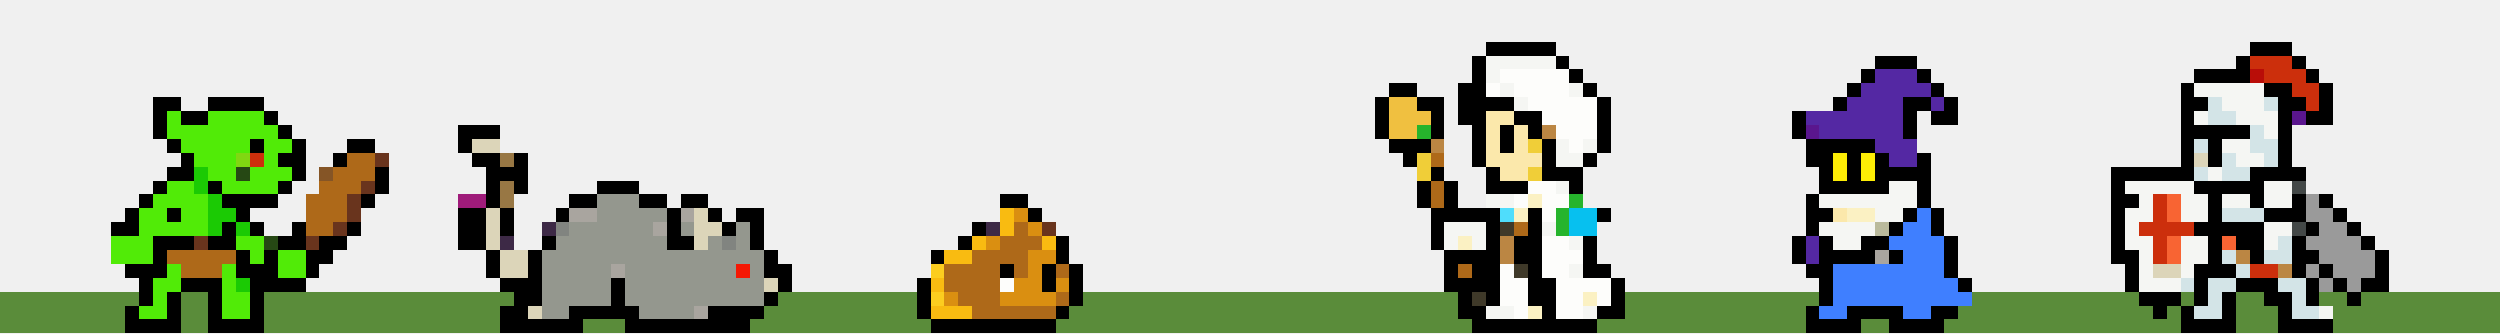
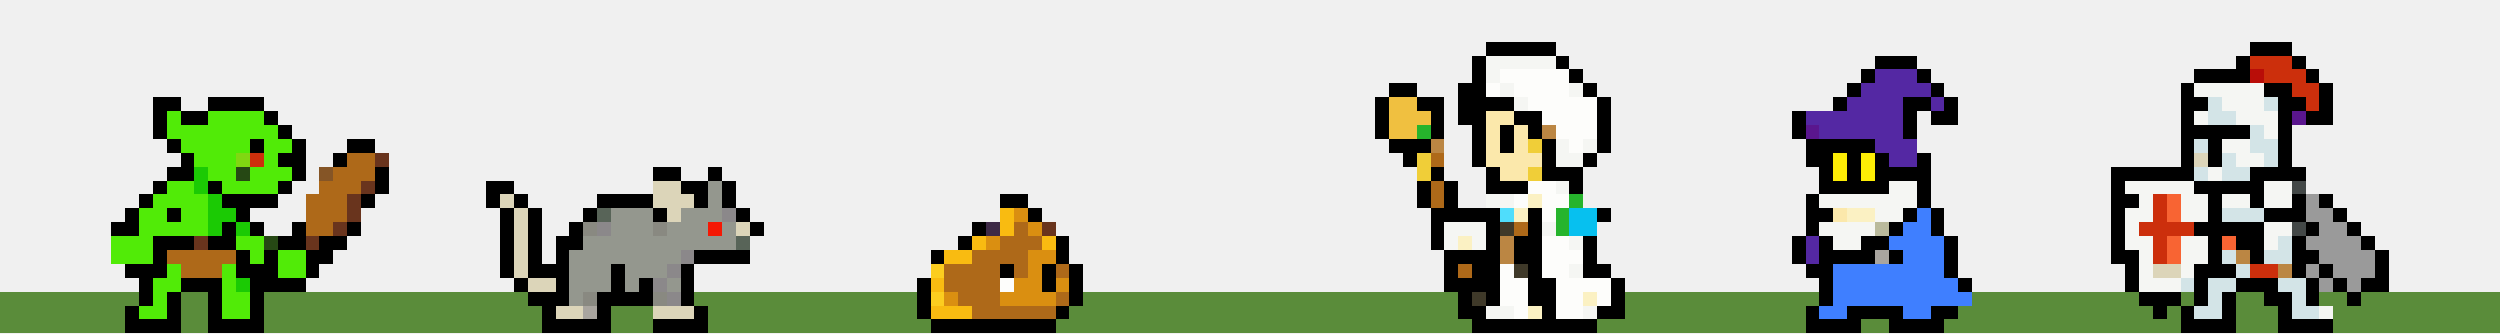
<svg xmlns="http://www.w3.org/2000/svg" viewBox="0 0 180 24" width="960" height="128" shape-rendering="crispEdges">
  <defs>
    <filter id="flash">
      <feFlood flood-color="#ffffff" />
      <feComposite operator="in" in2="SourceAlpha" />
+     </filter>
+     <filter id="hit" color-interpolation-filters="sRGB">
+       <feComponentTransfer>
+         <feFuncR type="gamma" exponent="0.6" />
+         <feFuncG type="gamma" exponent="0.6" />
+         <feFuncB type="gamma" exponent="0.6" />
+       </feComponentTransfer>
    </filter>
    <g id="a0">
      <path fill="#000000" d="M5 7h2v1h-2zM9 7h4v1h-4zM5 8h1v1h-1zM7 8h2v1h-2zM13 8h1v1h-1zM5 9h1v1h-1zM14 9h1v1h-1zM6 10h1v1h-1zM12 10h1v1h-1zM15 10h1v1h-1zM19 10h2v1h-2zM7 11h1v1h-1zM14 11h2v1h-2zM18 11h1v1h-1zM6 12h2v1h-2zM15 12h1v1h-1zM21 12h1v1h-1zM5 13h1v1h-1zM9 13h1v1h-1zM14 13h1v1h-1zM21 13h1v1h-1zM4 14h1v1h-1zM10 14h4v1h-4zM20 14h1v1h-1zM3 15h1v1h-1zM6 15h1v1h-1zM11 15h1v1h-1zM2 16h2v1h-2zM10 16h1v1h-1zM12 16h1v1h-1zM15 16h1v1h-1zM19 16h1v1h-1zM5 17h3v1h-3zM9 17h2v1h-2zM14 17h2v1h-2zM17 17h2v1h-2zM5 18h1v1h-1zM11 18h1v1h-1zM13 18h1v1h-1zM16 18h2v1h-2zM3 19h3v1h-3zM11 19h3v1h-3zM16 19h1v1h-1zM4 20h1v1h-1zM7 20h3v1h-3zM12 20h4v1h-4zM4 21h1v1h-1zM6 21h1v1h-1zM9 21h1v1h-1zM12 21h1v1h-1zM3 22h1v1h-1zM6 22h1v1h-1zM9 22h1v1h-1zM12 22h1v1h-1zM3 23h4v1h-4zM9 23h4v1h-4z" />
      <path fill="#1bca04" d="M8 12h1v1h-1zM8 13h1v1h-1zM9 14h1v1h-1zM9 15h2v1h-2zM9 16h1v1h-1zM11 16h1v1h-1zM11 20h1v1h-1z" />
      <path fill="#264814" d="M11 12h1v1h-1zM13 17h1v1h-1z" />
      <path fill="#51eb07" d="M6 8h1v1h-1zM9 8h4v1h-4zM6 9h8v1h-8zM7 10h5v1h-5zM13 10h2v1h-2zM8 11h3v1h-3zM13 11h1v1h-1zM9 12h2v1h-2zM12 12h3v1h-3zM6 13h2v1h-2zM10 13h4v1h-4zM5 14h4v1h-4zM4 15h2v1h-2zM7 15h2v1h-2zM4 16h5v1h-5zM2 17h3v1h-3zM11 17h2v1h-2zM2 18h3v1h-3zM12 18h1v1h-1zM14 18h2v1h-2zM6 19h1v1h-1zM10 19h1v1h-1zM14 19h2v1h-2zM5 20h2v1h-2zM10 20h1v1h-1zM5 21h1v1h-1zM10 21h2v1h-2zM4 22h2v1h-2zM10 22h2v1h-2z" />
      <path fill="#69341d" d="M21 11h1v1h-1zM20 13h1v1h-1zM19 14h1v1h-1zM19 15h1v1h-1zM18 16h1v1h-1zM8 17h1v1h-1zM16 17h1v1h-1z" />
      <path fill="#81d712" d="M11 11h1v1h-1z" />
      <path fill="#855526" d="M17 12h1v1h-1z" />
      <path fill="#ae6919" d="M19 11h2v1h-2zM18 12h3v1h-3zM17 13h3v1h-3zM16 14h3v1h-3zM16 15h3v1h-3zM16 16h2v1h-2zM6 18h5v1h-5zM7 19h3v1h-3z" />
      <path fill="#cc2f0c" d="M12 11h1v1h-1z" />
    </g>
+     <clipPath id="a0u">
+       <rect x="0" y="0" width="24" height="15" />
+     </clipPath>
+     <clipPath id="a0l">
+       <rect x="0" y="16" width="24" height="8" />
+     </clipPath>
    <g id="a1">
      <path fill="#000000" d="M0 9h3v1h-3zM0 10h1v1h-1zM1 11h2v1h-2zM4 11h1v1h-1zM2 12h3v1h-3zM2 13h1v1h-1zM4 13h1v1h-1zM10 13h3v1h-3zM2 14h1v1h-1zM8 14h2v1h-2zM13 14h2v1h-2zM16 14h2v1h-2zM0 15h2v1h-2zM3 15h1v1h-1zM7 15h1v1h-1zM15 15h1v1h-1zM18 15h1v1h-1zM20 15h2v1h-2zM0 16h2v1h-2zM3 16h1v1h-1zM15 16h1v1h-1zM19 16h1v1h-1zM21 16h1v1h-1zM0 17h2v1h-2zM6 17h1v1h-1zM15 17h2v1h-2zM21 17h1v1h-1zM2 18h1v1h-1zM5 18h1v1h-1zM22 18h1v1h-1zM2 19h1v1h-1zM5 19h1v1h-1zM22 19h2v1h-2zM3 20h3v1h-3zM11 20h1v1h-1zM23 20h1v1h-1zM4 21h2v1h-2zM11 21h1v1h-1zM22 21h1v1h-1zM3 22h2v1h-2zM8 22h5v1h-5zM18 22h4v1h-4zM3 23h6v1h-6zM12 23h9v1h-9z" />
      <path fill="#3d2946" d="M6 16h1v1h-1zM3 17h1v1h-1z" />
      <path fill="#818480" d="M7 16h1v1h-1zM19 17h1v1h-1z" />
      <path fill="#94978e" d="M10 14h3v1h-3zM10 15h5v1h-5zM8 16h6v1h-6zM16 16h1v1h-1zM20 16h1v1h-1zM7 17h8v1h-8zM18 17h1v1h-1zM20 17h1v1h-1zM6 18h16v1h-16zM6 19h5v1h-5zM12 19h8v1h-8zM21 19h1v1h-1zM6 20h5v1h-5zM12 20h10v1h-10zM6 21h5v1h-5zM12 21h10v1h-10zM6 22h2v1h-2zM13 22h4v1h-4z" />
      <path fill="#987744" d="M3 11h1v1h-1zM3 13h1v1h-1zM3 14h1v1h-1z" />
      <path fill="#9f1b7a" d="M0 14h2v1h-2z" />
      <path fill="#a9a59f" d="M8 15h2v1h-2zM16 15h1v1h-1zM14 16h1v1h-1zM11 19h1v1h-1zM17 22h1v1h-1z" />
      <path fill="#dcd5b9" d="M1 10h2v1h-2zM2 15h1v1h-1zM17 15h1v1h-1zM2 16h1v1h-1zM17 16h2v1h-2zM2 17h1v1h-1zM17 17h1v1h-1zM3 18h2v1h-2zM3 19h2v1h-2zM22 20h1v1h-1zM5 22h1v1h-1z" />
      <path fill="#f51804" d="M20 19h1v1h-1z" />
    </g>
    <g id="a2">
+       <path fill="#000000" d="M14 12h2v1h-2zM18 12h1v1h-1zM2 13h2v1h-2zM16 13h2v1h-2zM19 13h1v1h-1zM2 14h1v1h-1zM4 14h1v1h-1zM10 14h4v1h-4zM17 14h1v1h-1zM19 14h1v1h-1zM3 15h1v1h-1zM5 15h1v1h-1zM9 15h1v1h-1zM14 15h1v1h-1zM20 15h1v1h-1zM3 16h1v1h-1zM5 16h1v1h-1zM8 16h1v1h-1zM21 16h1v1h-1zM3 17h1v1h-1zM5 17h1v1h-1zM7 17h2v1h-2zM3 18h1v1h-1zM5 18h1v1h-1zM7 18h1v1h-1zM17 18h4v1h-4zM3 19h1v1h-1zM5 19h3v1h-3zM11 19h1v1h-1zM16 19h1v1h-1zM4 20h1v1h-1zM7 20h1v1h-1zM11 20h1v1h-1zM13 20h1v1h-1zM16 20h1v1h-1zM5 21h3v1h-3zM10 21h4v1h-4zM16 21h1v1h-1zM6 22h1v1h-1zM10 22h1v1h-1zM17 22h1v1h-1zM6 23h5v1h-5zM14 23h4v1h-4z" />
+       <path fill="#586458" d="M10 15h1v1h-1zM20 17h1v1h-1z" />
+       <path fill="#898981" d="M9 16h1v1h-1zM14 16h1v1h-1zM9 21h1v1h-1zM14 21h1v1h-1z" />
+       <path fill="#8b888a" d="M19 15h1v1h-1zM10 16h1v1h-1zM16 18h1v1h-1zM15 19h1v1h-1zM14 20h1v1h-1zM15 21h1v1h-1z" />
+       <path fill="#94978e" d="M18 13h1v1h-1zM18 14h1v1h-1zM11 15h3v1h-3zM16 15h3v1h-3zM11 16h3v1h-3zM15 16h3v1h-3zM19 16h1v1h-1zM9 17h11v1h-11zM8 18h8v1h-8zM8 19h3v1h-3zM12 19h3v1h-3zM8 20h3v1h-3zM12 20h1v1h-1zM15 20h1v1h-1zM8 21h1v1h-1z" />
+       <path fill="#a9a59f" d="M9 22h1v1h-1z" />
+       <path fill="#dcd5b9" d="M14 13h2v1h-2zM3 14h1v1h-1zM14 14h3v1h-3zM4 15h1v1h-1zM15 15h1v1h-1zM4 16h1v1h-1zM20 16h1v1h-1zM4 17h1v1h-1zM4 18h1v1h-1zM4 19h1v1h-1zM5 20h2v1h-2zM7 22h2v1h-2zM14 22h3v1h-3z" />
+       <path fill="#f51804" d="M18 16h1v1h-1z" />
+     </g>
+     <clipPath id="a2u">
+       <rect x="0" y="0" width="24" height="18" />
+     </clipPath>
+     <clipPath id="a2l">
+       <rect x="0" y="19" width="24" height="5" />
+     </clipPath>
+     <g id="a3">
+       <path fill="#000000" d="M1 10h2v1h-2zM0 11h2v1h-2zM3 11h1v1h-1zM4 12h1v1h-1zM14 12h3v1h-3zM18 12h2v1h-2zM2 13h1v1h-1zM4 13h1v1h-1zM14 13h3v1h-3zM18 13h1v1h-1zM20 13h2v1h-2zM2 14h3v1h-3zM10 14h5v1h-5zM17 14h2v1h-2zM22 14h2v1h-2zM3 15h2v1h-2zM9 15h1v1h-1zM14 15h1v1h-1zM23 15h1v1h-1zM3 16h2v1h-2zM8 16h1v1h-1zM23 16h1v1h-1zM3 17h1v1h-1zM5 17h4v1h-4zM20 17h4v1h-4zM4 18h1v1h-1zM7 18h1v1h-1zM19 18h3v1h-3zM5 19h3v1h-3zM11 19h1v1h-1zM18 19h1v1h-1zM20 19h2v1h-2zM4 20h4v1h-4zM11 20h1v1h-1zM14 20h1v1h-1zM17 20h3v1h-3zM21 20h1v1h-1zM10 21h5v1h-5zM17 21h1v1h-1zM19 21h3v1h-3zM3 22h1v1h-1zM7 22h8v1h-8zM17 22h2v1h-2zM3 23h7v1h-7zM15 23h4v1h-4z" />
+       <path fill="#595547" d="M2 12h1v1h-1zM20 14h2v1h-2zM4 21h1v1h-1zM4 22h1v1h-1z" />
+       <path fill="#77338a" d="M0 10h1v1h-1z" />
+       <path fill="#898981" d="M3 12h1v1h-1zM6 22h1v1h-1z" />
+       <path fill="#94978e" d="M19 13h1v1h-1zM19 14h1v1h-1zM10 15h4v1h-4zM17 15h3v1h-3zM21 15h2v1h-2zM9 16h14v1h-14zM9 17h11v1h-11zM8 18h11v1h-11zM8 19h3v1h-3zM12 19h6v1h-6zM19 19h1v1h-1zM8 20h3v1h-3zM12 20h2v1h-2zM15 20h2v1h-2zM20 20h1v1h-1zM7 21h3v1h-3zM5 22h1v1h-1z" />
+       <path fill="#9f1b7a" d="M13 12h1v1h-1zM13 13h1v1h-1zM17 13h1v1h-1z" />
+       <path fill="#baba9c" d="M6 21h1v1h-1z" />
+       <path fill="#dcd5b9" d="M2 11h1v1h-1zM3 13h1v1h-1zM15 14h2v1h-2zM15 15h2v1h-2zM4 17h1v1h-1zM5 18h2v1h-2zM5 21h1v1h-1zM15 21h2v1h-2zM15 22h2v1h-2z" />
+       <path fill="#f51804" d="M20 15h1v1h-1z" />
+     </g>
+     <g id="a4">
      <path fill="#000000" d="M12 14h2v1h-2zM14 15h1v1h-1zM10 16h1v1h-1zM9 17h1v1h-1zM16 17h1v1h-1zM7 18h1v1h-1zM16 18h1v1h-1zM12 19h1v1h-1zM15 19h1v1h-1zM17 19h1v1h-1zM6 20h1v1h-1zM15 20h1v1h-1zM17 20h1v1h-1zM6 21h1v1h-1zM17 21h1v1h-1zM6 22h1v1h-1zM16 22h1v1h-1zM7 23h9v1h-9z" />
      <path fill="#3d2946" d="M11 16h1v1h-1z" />
      <path fill="#69341d" d="M15 16h1v1h-1z" />
      <path fill="#ae6919" d="M13 16h1v1h-1zM12 17h3v1h-3zM10 18h4v1h-4zM8 19h4v1h-4zM13 19h1v1h-1zM16 19h1v1h-1zM8 20h4v1h-4zM9 21h3v1h-3zM16 21h1v1h-1zM10 22h6v1h-6z" />
      <path fill="#da8f11" d="M13 15h1v1h-1zM14 16h1v1h-1zM11 17h1v1h-1zM14 18h2v1h-2zM14 19h1v1h-1zM13 20h2v1h-2zM16 20h1v1h-1zM8 21h1v1h-1zM12 21h4v1h-4z" />
      <path fill="#f9bb11" d="M12 15h1v1h-1zM12 16h1v1h-1zM10 17h1v1h-1zM15 17h1v1h-1zM8 18h2v1h-2zM7 20h1v1h-1zM7 22h3v1h-3z" />
      <path fill="#fccd1f" d="M7 19h1v1h-1zM7 21h1v1h-1z" />
      <path fill="#fdfdfb" d="M12 20h1v1h-1z" />
    </g>
-     <g id="a3">
+     <clipPath id="a4u">
+       <rect x="0" y="0" width="24" height="19" />
+     </clipPath>
+     <clipPath id="a4l">
+       <rect x="0" y="20" width="24" height="4" />
+     </clipPath>
+     <g id="a5">
      <path fill="#000000" d="M9 3h3v1h-3zM8 4h1v1h-1zM12 4h1v1h-1zM7 5h1v1h-1zM12 5h4v1h-4zM6 6h1v1h-1zM9 6h2v1h-2zM16 6h1v1h-1zM6 7h1v1h-1zM8 7h2v1h-2zM15 7h2v1h-2zM6 8h2v1h-2zM9 8h1v1h-1zM16 8h1v1h-1zM9 9h1v1h-1zM12 9h5v1h-5zM9 10h1v1h-1zM14 10h1v1h-1zM16 10h1v1h-1zM9 11h1v1h-1zM14 11h1v1h-1zM16 11h1v1h-1zM8 12h4v1h-4zM16 12h6v1h-6zM11 13h5v1h-5zM21 13h1v1h-1zM6 14h1v1h-1zM8 14h1v1h-1zM11 14h1v1h-1zM14 14h1v1h-1zM20 14h2v1h-2zM5 15h1v1h-1zM8 15h3v1h-3zM14 15h1v1h-1zM21 15h1v1h-1zM4 16h1v1h-1zM7 16h1v1h-1zM11 16h5v1h-5zM21 16h1v1h-1zM3 17h1v1h-1zM8 17h1v1h-1zM11 17h2v1h-2zM14 17h1v1h-1zM21 17h1v1h-1zM2 18h1v1h-1zM7 18h2v1h-2zM11 18h1v1h-1zM14 18h1v1h-1zM20 18h2v1h-2zM2 19h1v1h-1zM6 19h1v1h-1zM8 19h1v1h-1zM13 19h3v1h-3zM20 19h1v1h-1zM2 20h2v1h-2zM5 20h1v1h-1zM7 20h1v1h-1zM10 20h3v1h-3zM15 20h1v1h-1zM20 20h1v1h-1zM4 21h1v1h-1zM7 21h1v1h-1zM9 21h2v1h-2zM13 21h1v1h-1zM15 21h1v1h-1zM17 21h3v1h-3zM9 22h1v1h-1zM13 22h1v1h-1zM16 22h1v1h-1zM18 22h1v1h-1zM6 23h4v1h-4zM13 23h4v1h-4z" />
      <path fill="#434847" d="M8 13h1v1h-1zM8 16h1v1h-1z" />
      <path fill="#5a168e" d="M8 8h1v1h-1z" />
      <path fill="#b90d08" d="M11 5h1v1h-1z" />
      <path fill="#bb8643" d="M12 18h1v1h-1zM9 19h1v1h-1z" />
      <path fill="#cc2f0c" d="M9 4h3v1h-3zM8 5h3v1h-3zM7 6h2v1h-2zM7 7h1v1h-1zM18 14h1v1h-1zM18 15h1v1h-1zM16 16h4v1h-4zM18 17h1v1h-1zM18 18h1v1h-1zM10 19h2v1h-2z" />
      <path fill="#d3e4e7" d="M10 7h1v1h-1zM14 7h1v1h-1zM13 8h2v1h-2zM11 9h1v1h-1zM10 10h2v1h-2zM15 10h1v1h-1zM10 11h1v1h-1zM13 11h1v1h-1zM12 12h2v1h-2zM15 12h1v1h-1zM11 15h3v1h-3zM9 17h1v1h-1zM9 18h2v1h-2zM13 18h1v1h-1zM12 19h1v1h-1zM8 20h2v1h-2zM13 20h2v1h-2zM16 20h1v1h-1zM8 21h1v1h-1zM14 21h1v1h-1zM7 22h2v1h-2zM14 22h2v1h-2z" />
      <path fill="#dcd5b9" d="M15 11h1v1h-1zM17 19h2v1h-2z" />
      <path fill="currentColor" d="M7 14h1v1h-1zM6 15h2v1h-2zM5 16h2v1h-2zM4 17h4v1h-4zM3 18h4v1h-4zM3 19h3v1h-3zM7 19h1v1h-1zM4 20h1v1h-1zM6 20h1v1h-1z" />
      <path fill="#f5f6f3" d="M11 6h5v1h-5zM11 7h3v1h-3zM10 8h3v1h-3zM15 8h1v1h-1zM10 9h1v1h-1zM12 10h2v1h-2zM11 11h2v1h-2zM14 12h1v1h-1zM9 13h2v1h-2zM16 13h5v1h-5zM9 14h2v1h-2zM12 14h2v1h-2zM15 14h2v1h-2zM19 14h1v1h-1zM15 15h2v1h-2zM19 15h2v1h-2zM9 16h2v1h-2zM20 16h1v1h-1zM10 17h1v1h-1zM15 17h2v1h-2zM19 17h2v1h-2zM15 18h2v1h-2zM19 18h1v1h-1zM16 19h1v1h-1zM19 19h1v1h-1zM17 20h3v1h-3zM6 22h1v1h-1z" />
      <path fill="#f86433" d="M17 14h1v1h-1zM17 15h1v1h-1zM13 17h1v1h-1zM17 17h1v1h-1zM17 18h1v1h-1z" />
    </g>
-     <g id="a4">
+     <clipPath id="a5u">
+       <rect x="0" y="0" width="24" height="13" />
+     </clipPath>
+     <clipPath id="a5l">
+       <rect x="0" y="14" width="24" height="10" />
+     </clipPath>
+     <g id="a6">
      <path fill="#000000" d="M9 4h3v1h-3zM8 5h1v1h-1zM12 5h1v1h-1zM7 6h1v1h-1zM13 6h1v1h-1zM6 7h1v1h-1zM8 7h2v1h-2zM14 7h1v1h-1zM6 8h2v1h-2zM9 8h1v1h-1zM17 8h1v1h-1zM9 9h1v1h-1zM17 9h1v1h-1zM12 10h5v1h-5zM8 11h1v1h-1zM11 11h1v1h-1zM13 11h1v1h-1zM15 11h2v1h-2zM8 12h4v1h-4zM13 12h1v1h-1zM15 12h1v1h-1zM8 13h1v1h-1zM11 13h5v1h-5zM8 14h1v1h-1zM16 14h1v1h-1zM7 15h1v1h-1zM9 15h1v1h-1zM15 15h2v1h-2zM7 16h1v1h-1zM10 16h1v1h-1zM16 16h1v1h-1zM6 17h1v1h-1zM11 17h2v1h-2zM15 17h1v1h-1zM17 17h1v1h-1zM6 18h1v1h-1zM10 18h1v1h-1zM12 18h4v1h-4zM17 18h1v1h-1zM6 19h1v1h-1zM15 19h2v1h-2zM5 20h1v1h-1zM15 20h1v1h-1zM15 21h1v1h-1zM6 22h2v1h-2zM10 22h4v1h-4zM16 22h1v1h-1zM7 23h4v1h-4zM13 23h4v1h-4z" />
      <path fill="#5428a3" d="M9 5h3v1h-3zM8 6h5v1h-5zM7 7h1v1h-1zM10 7h4v1h-4zM10 8h7v1h-7zM10 9h6v1h-6zM9 10h3v1h-3zM9 11h2v1h-2zM16 17h1v1h-1zM16 18h1v1h-1z" />
      <path fill="#5a168e" d="M16 9h1v1h-1z" />
      <path fill="currentColor" d="M8 15h1v1h-1zM8 16h2v1h-2zM7 17h4v1h-4zM7 18h3v1h-3zM7 19h8v1h-8zM6 20h9v1h-9zM5 21h10v1h-10zM8 22h2v1h-2zM14 22h2v1h-2z" />
      <path fill="#a9a59f" d="M11 18h1v1h-1z" />
      <path fill="#baba9c" d="M11 16h1v1h-1z" />
      <path fill="#f5f6f3" d="M9 13h2v1h-2zM9 14h7v1h-7zM10 15h2v1h-2zM12 16h4v1h-4zM13 17h2v1h-2z" />
      <path fill="#fbe8ab" d="M14 15h1v1h-1z" />
      <path fill="#fbf1c3" d="M12 15h2v1h-2z" />
      <path fill="#fded05" d="M12 11h1v1h-1zM14 11h1v1h-1zM12 12h1v1h-1zM14 12h1v1h-1z" />
    </g>
-     <g id="a5">
+     <clipPath id="a6u">
+       <rect x="0" y="0" width="24" height="14" />
+     </clipPath>
+     <clipPath id="a6l">
+       <rect x="0" y="15" width="24" height="9" />
+     </clipPath>
+     <clipPath id="a6h0">
+       <rect x="0" y="4" width="24" height="5" />
+     </clipPath>
+     <clipPath id="a6h1">
+       <rect x="0" y="9" width="24" height="10" />
+     </clipPath>
+     <clipPath id="a6h2">
+       <rect x="0" y="19" width="24" height="5" />
+     </clipPath>
+     <g id="a7">
      <path fill="#000000" d="M8 3h5v1h-5zM7 4h1v1h-1zM13 4h1v1h-1zM6 5h1v1h-1zM13 5h1v1h-1zM5 6h1v1h-1zM13 6h2v1h-2zM18 6h2v1h-2zM4 7h1v1h-1zM11 7h4v1h-4zM16 7h2v1h-2zM20 7h1v1h-1zM4 8h1v1h-1zM9 8h2v1h-2zM13 8h2v1h-2zM16 8h1v1h-1zM20 8h1v1h-1zM4 9h1v1h-1zM9 9h1v1h-1zM11 9h1v1h-1zM13 9h1v1h-1zM16 9h1v1h-1zM20 9h1v1h-1zM4 10h1v1h-1zM8 10h1v1h-1zM11 10h1v1h-1zM13 10h1v1h-1zM17 10h3v1h-3zM5 11h1v1h-1zM8 11h1v1h-1zM13 11h1v1h-1zM18 11h1v1h-1zM6 12h3v1h-3zM12 12h1v1h-1zM16 12h1v1h-1zM6 13h1v1h-1zM10 13h3v1h-3zM15 13h1v1h-1zM17 13h1v1h-1zM15 14h1v1h-1zM17 14h1v1h-1zM4 15h1v1h-1zM9 15h1v1h-1zM12 15h5v1h-5zM9 16h1v1h-1zM12 16h1v1h-1zM16 16h1v1h-1zM5 17h1v1h-1zM9 17h2v1h-2zM12 17h1v1h-1zM16 17h1v1h-1zM5 18h1v1h-1zM9 18h2v1h-2zM12 18h4v1h-4zM4 19h2v1h-2zM9 19h1v1h-1zM12 19h2v1h-2zM15 19h1v1h-1zM3 20h1v1h-1zM8 20h2v1h-2zM12 20h4v1h-4zM3 21h1v1h-1zM8 21h2v1h-2zM12 21h1v1h-1zM14 21h1v1h-1zM3 22h2v1h-2zM8 22h1v1h-1zM13 22h2v1h-2zM5 23h9v1h-9z" />
      <path fill="#07c0ef" d="M5 15h2v1h-2zM5 16h2v1h-2z" />
      <path fill="currentColor" d="M18 7h2v1h-2zM17 8h3v1h-3zM18 9h2v1h-2z" />
      <path fill="#26b42c" d="M17 9h1v1h-1zM6 14h1v1h-1zM7 15h1v1h-1zM7 16h1v1h-1z" />
      <path fill="#3f3929" d="M11 16h1v1h-1zM10 19h1v1h-1zM13 21h1v1h-1z" />
      <path fill="#4fddfc" d="M11 15h1v1h-1z" />
      <path fill="#ae6919" d="M16 11h1v1h-1zM16 13h1v1h-1zM16 14h1v1h-1zM10 16h1v1h-1zM14 19h1v1h-1z" />
      <path fill="#bb8643" d="M8 9h1v1h-1zM16 10h1v1h-1zM11 17h1v1h-1zM11 18h1v1h-1z" />
      <path fill="#f0ce38" d="M9 10h1v1h-1zM17 11h1v1h-1zM9 12h1v1h-1zM17 12h1v1h-1z" />
      <path fill="#f5f6f3" d="M8 4h5v1h-5zM12 5h1v1h-1zM6 6h1v1h-1zM11 6h1v1h-1zM10 7h1v1h-1zM5 10h1v1h-1zM7 10h1v1h-1zM6 11h2v1h-2zM7 13h1v1h-1zM11 14h2v1h-2zM8 16h1v1h-1zM13 16h3v1h-3zM6 17h1v1h-1zM13 17h1v1h-1zM15 17h1v1h-1zM6 19h1v1h-1zM5 22h1v1h-1zM11 22h2v1h-2z" />
      <path fill="#fbe8ab" d="M11 8h2v1h-2zM10 9h1v1h-1zM12 9h1v1h-1zM10 10h1v1h-1zM12 10h1v1h-1zM9 11h4v1h-4zM10 12h2v1h-2z" />
      <path fill="#fbf1c3" d="M9 14h1v1h-1zM10 15h1v1h-1zM14 17h1v1h-1zM5 21h1v1h-1zM9 22h1v1h-1z" />
      <path fill="#fdfdfb" d="M7 5h5v1h-5zM7 6h4v1h-4zM12 6h1v1h-1zM5 7h5v1h-5zM5 8h4v1h-4zM5 9h3v1h-3zM6 10h1v1h-1zM8 13h2v1h-2zM7 14h2v1h-2zM10 14h1v1h-1zM8 15h1v1h-1zM7 17h2v1h-2zM6 18h3v1h-3zM7 19h2v1h-2zM11 19h1v1h-1zM4 20h4v1h-4zM10 20h2v1h-2zM4 21h1v1h-1zM6 21h2v1h-2zM10 21h2v1h-2zM6 22h2v1h-2zM10 22h1v1h-1z" />
    </g>
-     <g id="a6">
+     <clipPath id="a7u">
+       <rect x="0" y="0" width="24" height="13" />
+     </clipPath>
+     <clipPath id="a7l">
+       <rect x="0" y="14" width="24" height="10" />
+     </clipPath>
+     <g id="a8">
      <path fill="#000000" d="M17 7h3v1h-3zM19 8h1v1h-1zM19 9h1v1h-1zM13 10h1v1h-1zM19 10h1v1h-1zM18 11h1v1h-1zM17 12h1v1h-1zM11 13h1v1h-1zM16 13h1v1h-1zM15 14h1v1h-1zM6 15h3v1h-3zM14 15h1v1h-1zM6 16h1v1h-1zM8 16h1v1h-1zM13 16h1v1h-1zM6 17h2v1h-2zM9 17h1v1h-1zM12 17h1v1h-1zM7 18h1v1h-1zM10 18h2v1h-2zM6 19h1v1h-1zM8 19h1v1h-1zM12 19h1v1h-1zM4 20h3v1h-3zM9 20h1v1h-1zM12 20h1v1h-1zM4 21h1v1h-1zM7 21h2v1h-2zM10 21h3v1h-3zM4 22h1v1h-1zM7 22h1v1h-1zM5 23h2v1h-2z" />
      <path fill="#3f3929" d="M8 20h1v1h-1z" />
      <path fill="#69341d" d="M8 18h1v1h-1z" />
      <path fill="#ae6919" d="M7 19h1v1h-1zM7 20h1v1h-1z" />
      <path fill="#d3e4e7" d="M16 8h1v1h-1zM14 13h1v1h-1zM12 16h1v1h-1z" />
      <path fill="#d8d7cb" d="M17 9h2v1h-2zM16 10h3v1h-3zM15 11h3v1h-3zM14 12h3v1h-3zM13 13h1v1h-1zM12 14h3v1h-3zM11 15h3v1h-3zM10 16h2v1h-2zM10 17h2v1h-2z" />
      <path fill="#da8f11" d="M11 19h1v1h-1z" />
      <path fill="#f3cc11" d="M7 16h1v1h-1zM8 17h1v1h-1zM9 18h1v1h-1zM10 20h1v1h-1z" />
      <path fill="#f5f6f3" d="M18 8h1v1h-1zM15 13h1v1h-1zM5 21h1v1h-1z" />
      <path fill="#f9bb11" d="M9 19h2v1h-2zM11 20h1v1h-1zM6 21h1v1h-1zM5 22h2v1h-2z" />
      <path fill="#fdfdfb" d="M17 8h1v1h-1zM15 9h2v1h-2zM14 10h2v1h-2zM13 11h2v1h-2zM12 12h2v1h-2zM12 13h1v1h-1zM10 14h2v1h-2zM9 15h2v1h-2zM9 16h1v1h-1z" />
    </g>
  </defs>
  <rect x="0" y="21" width="180" height="3" fill="#5a8c3a" />
  <g transform="translate(6 0)">
    <animate attributeName="opacity" values="1;0" begin="-0.3s" dur="0.42s" fill="freeze" />
-     <animateTransform attributeName="transform" type="translate" additive="sum" values="0 0;0 -2" calcMode="discrete" begin="0s" dur="1s" repeatCount="indefinite" />
-     <use href="#a0" />
+     <g>
+       <animate attributeName="visibility" values="visible;hidden" calcMode="discrete" begin="-10s" dur="1s" repeatCount="indefinite" />
+       <use href="#a0" />
+     </g>
+     <g visibility="hidden">
+       <animate attributeName="visibility" values="hidden;visible" calcMode="discrete" begin="-10s" dur="1s" repeatCount="indefinite" />
+       <g>
+         <use href="#a0" clip-path="url(#a0u)" transform="translate(0 1)" />
+         <use href="#a0" clip-path="url(#a0l)" />
+       </g>
+     </g>
  </g>
  <g transform="translate(33 0)">
    <animateTransform attributeName="transform" type="translate" additive="sum" values="0 0;6 0;0 0" begin="-0.08s" dur="0.24s" />
-     <animateTransform attributeName="transform" type="translate" additive="sum" values="0 0;0 -2" calcMode="discrete" begin="0s" dur="1s" repeatCount="indefinite" />
-     <use href="#a1" />
+     <g>
+       <animate attributeName="visibility" values="visible;hidden" calcMode="discrete" begin="-10s" dur="1s" repeatCount="indefinite" />
+       <set attributeName="visibility" to="hidden" begin="-0.08s" dur="0.12s" />
+       <set attributeName="visibility" to="hidden" begin="0.04s" dur="0.12s" />
+       <use href="#a2" />
+     </g>
+     <g visibility="hidden">
+       <animate attributeName="visibility" values="hidden;visible" calcMode="discrete" begin="-10s" dur="1s" repeatCount="indefinite" />
+       <set attributeName="visibility" to="hidden" begin="-0.08s" dur="0.12s" />
+       <set attributeName="visibility" to="hidden" begin="0.04s" dur="0.12s" />
+       <g>
+         <use href="#a2" clip-path="url(#a2u)" transform="translate(0 1)" />
+         <use href="#a2" clip-path="url(#a2l)" />
+       </g>
+     </g>
+     <g visibility="hidden">
+       <set attributeName="visibility" to="visible" begin="-0.08s" dur="0.12s" />
+       <use href="#a1" />
+     </g>
+     <g visibility="hidden">
+       <set attributeName="visibility" to="visible" begin="0.04s" dur="0.12s" />
+       <use href="#a3" />
+     </g>
  </g>
  <g transform="translate(60 0)">
-     <animateTransform attributeName="transform" type="translate" additive="sum" values="0 0;0 -2" calcMode="discrete" begin="0s" dur="1s" repeatCount="indefinite" />
-     <use href="#a2" />
+     <g>
+       <animate attributeName="visibility" values="visible;hidden" calcMode="discrete" begin="-10s" dur="1s" repeatCount="indefinite" />
+       <use href="#a4" />
+     </g>
+     <g visibility="hidden">
+       <animate attributeName="visibility" values="hidden;visible" calcMode="discrete" begin="-10s" dur="1s" repeatCount="indefinite" />
+       <g>
+         <use href="#a4" clip-path="url(#a4u)" transform="translate(0 1)" />
+         <use href="#a4" clip-path="url(#a4l)" />
+       </g>
+     </g>
  </g>
  <g transform="translate(150 0)">
-     <animateTransform attributeName="transform" type="translate" additive="sum" values="0 0;0 -2" calcMode="discrete" begin="0s" dur="1s" repeatCount="indefinite" />
-     <use href="#a3" transform="translate(24 0) scale(-1 1)" color="#9a9a9a" />
+     <g>
+       <animate attributeName="visibility" values="visible;hidden" calcMode="discrete" begin="-10s" dur="1s" repeatCount="indefinite" />
+       <use href="#a5" transform="translate(24 0) scale(-1 1)" color="#9a9a9a" />
+     </g>
+     <g visibility="hidden">
+       <animate attributeName="visibility" values="hidden;visible" calcMode="discrete" begin="-10s" dur="1s" repeatCount="indefinite" />
+       <g color="#9a9a9a">
+         <use href="#a5" clip-path="url(#a5u)" transform="translate(0 1) translate(24 0) scale(-1 1)" />
+         <use href="#a5" clip-path="url(#a5l)" transform="translate(24 0) scale(-1 1)" />
+       </g>
+     </g>
  </g>
  <g transform="translate(123 0)">
-     <animateTransform attributeName="transform" type="translate" additive="sum" values="0 0;0 -2" calcMode="discrete" begin="0s" dur="1s" repeatCount="indefinite" />
-     <use href="#a4" transform="translate(24 0) scale(-1 1)" color="#3f7fff" />
-     <use href="#a4" transform="translate(24 0) scale(-1 1)" filter="url(#flash)" opacity="0">
-       <animate attributeName="opacity" values="1;0" begin="0.04s" dur="0.16s" />
-     </use>
+     <g>
+       <animate attributeName="visibility" values="visible;hidden" calcMode="discrete" begin="-10s" dur="1s" repeatCount="indefinite" />
+       <set attributeName="visibility" to="hidden" begin="0.04s" dur="0.16s" />
+       <use href="#a6" transform="translate(24 0) scale(-1 1)" color="#3f7fff" />
+     </g>
+     <g visibility="hidden">
+       <animate attributeName="visibility" values="hidden;visible" calcMode="discrete" begin="-10s" dur="1s" repeatCount="indefinite" />
+       <set attributeName="visibility" to="hidden" begin="0.04s" dur="0.16s" />
+       <g color="#3f7fff">
+         <use href="#a6" clip-path="url(#a6u)" transform="translate(0 1) translate(24 0) scale(-1 1)" />
+         <use href="#a6" clip-path="url(#a6l)" transform="translate(24 0) scale(-1 1)" />
+       </g>
+     </g>
+     <g visibility="hidden">
+       <set attributeName="visibility" to="visible" begin="0.04s" dur="0.16s" />
+       <g transform="translate(0 0) translate(26 0) scale(-1 1)" color="#3f7fff" filter="url(#hit)">
+         <use href="#a6" clip-path="url(#a6h0)" transform="translate(0 0)" />
+         <use href="#a6" clip-path="url(#a6h1)" transform="translate(1 0)" />
+         <use href="#a6" clip-path="url(#a6h2)" transform="translate(2 0)" />
+       </g>
+     </g>
+     <g opacity="0">
+       <animate attributeName="opacity" values="1;0" begin="0.04s" dur="0.1s" />
+       <g transform="translate(0 0) translate(26 0) scale(-1 1)" filter="url(#flash)">
+         <use href="#a6" clip-path="url(#a6h0)" transform="translate(0 0)" />
+         <use href="#a6" clip-path="url(#a6h1)" transform="translate(1 0)" />
+         <use href="#a6" clip-path="url(#a6h2)" transform="translate(2 0)" />
+       </g>
+     </g>
  </g>
  <g transform="translate(96 0)">
-     <animateTransform attributeName="transform" type="translate" additive="sum" values="0 0;0 -2" calcMode="discrete" begin="0s" dur="1s" repeatCount="indefinite" />
-     <use href="#a5" transform="translate(24 0) scale(-1 1)" color="#f0c040" />
+     <g>
+       <animate attributeName="visibility" values="visible;hidden" calcMode="discrete" begin="-10s" dur="1s" repeatCount="indefinite" />
+       <use href="#a7" transform="translate(24 0) scale(-1 1)" color="#f0c040" />
+     </g>
+     <g visibility="hidden">
+       <animate attributeName="visibility" values="hidden;visible" calcMode="discrete" begin="-10s" dur="1s" repeatCount="indefinite" />
+       <g color="#f0c040">
+         <use href="#a7" clip-path="url(#a7u)" transform="translate(0 1) translate(24 0) scale(-1 1)" />
+         <use href="#a7" clip-path="url(#a7l)" transform="translate(24 0) scale(-1 1)" />
+       </g>
+     </g>
  </g>
  <text x="11" y="13" fill="#ffffff" font-family="monospace" font-size="12" font-weight="bold" opacity="0">
    <animate attributeName="opacity" values="1;1" begin="-0.46s" dur="0.7s" />
    <animateTransform attributeName="transform" type="translate" values="0 0;0 -3" begin="-0.46s" dur="0.7s" />42</text>
-   <use href="#a6" transform="translate(6 0)" opacity="0">
+   <use href="#a8" transform="translate(6 0)" opacity="0">
    <animate attributeName="opacity" values="1;1;0" keyTimes="0;0.667;1" begin="-0.3s" dur="0.6s" />
    <animateTransform attributeName="transform" type="translate" additive="sum" values="0 0;0 0" begin="-0.3s" dur="0.6s" />
  </use>
  <text x="132" y="13" fill="#ff5050" font-family="monospace" font-size="12" font-weight="bold" opacity="0">
    <animate attributeName="opacity" values="1;1" begin="0.04s" dur="0.7s" />
    <animateTransform attributeName="transform" type="translate" values="0 0;0 -3" begin="0.04s" dur="0.7s" />7</text>
</svg>
